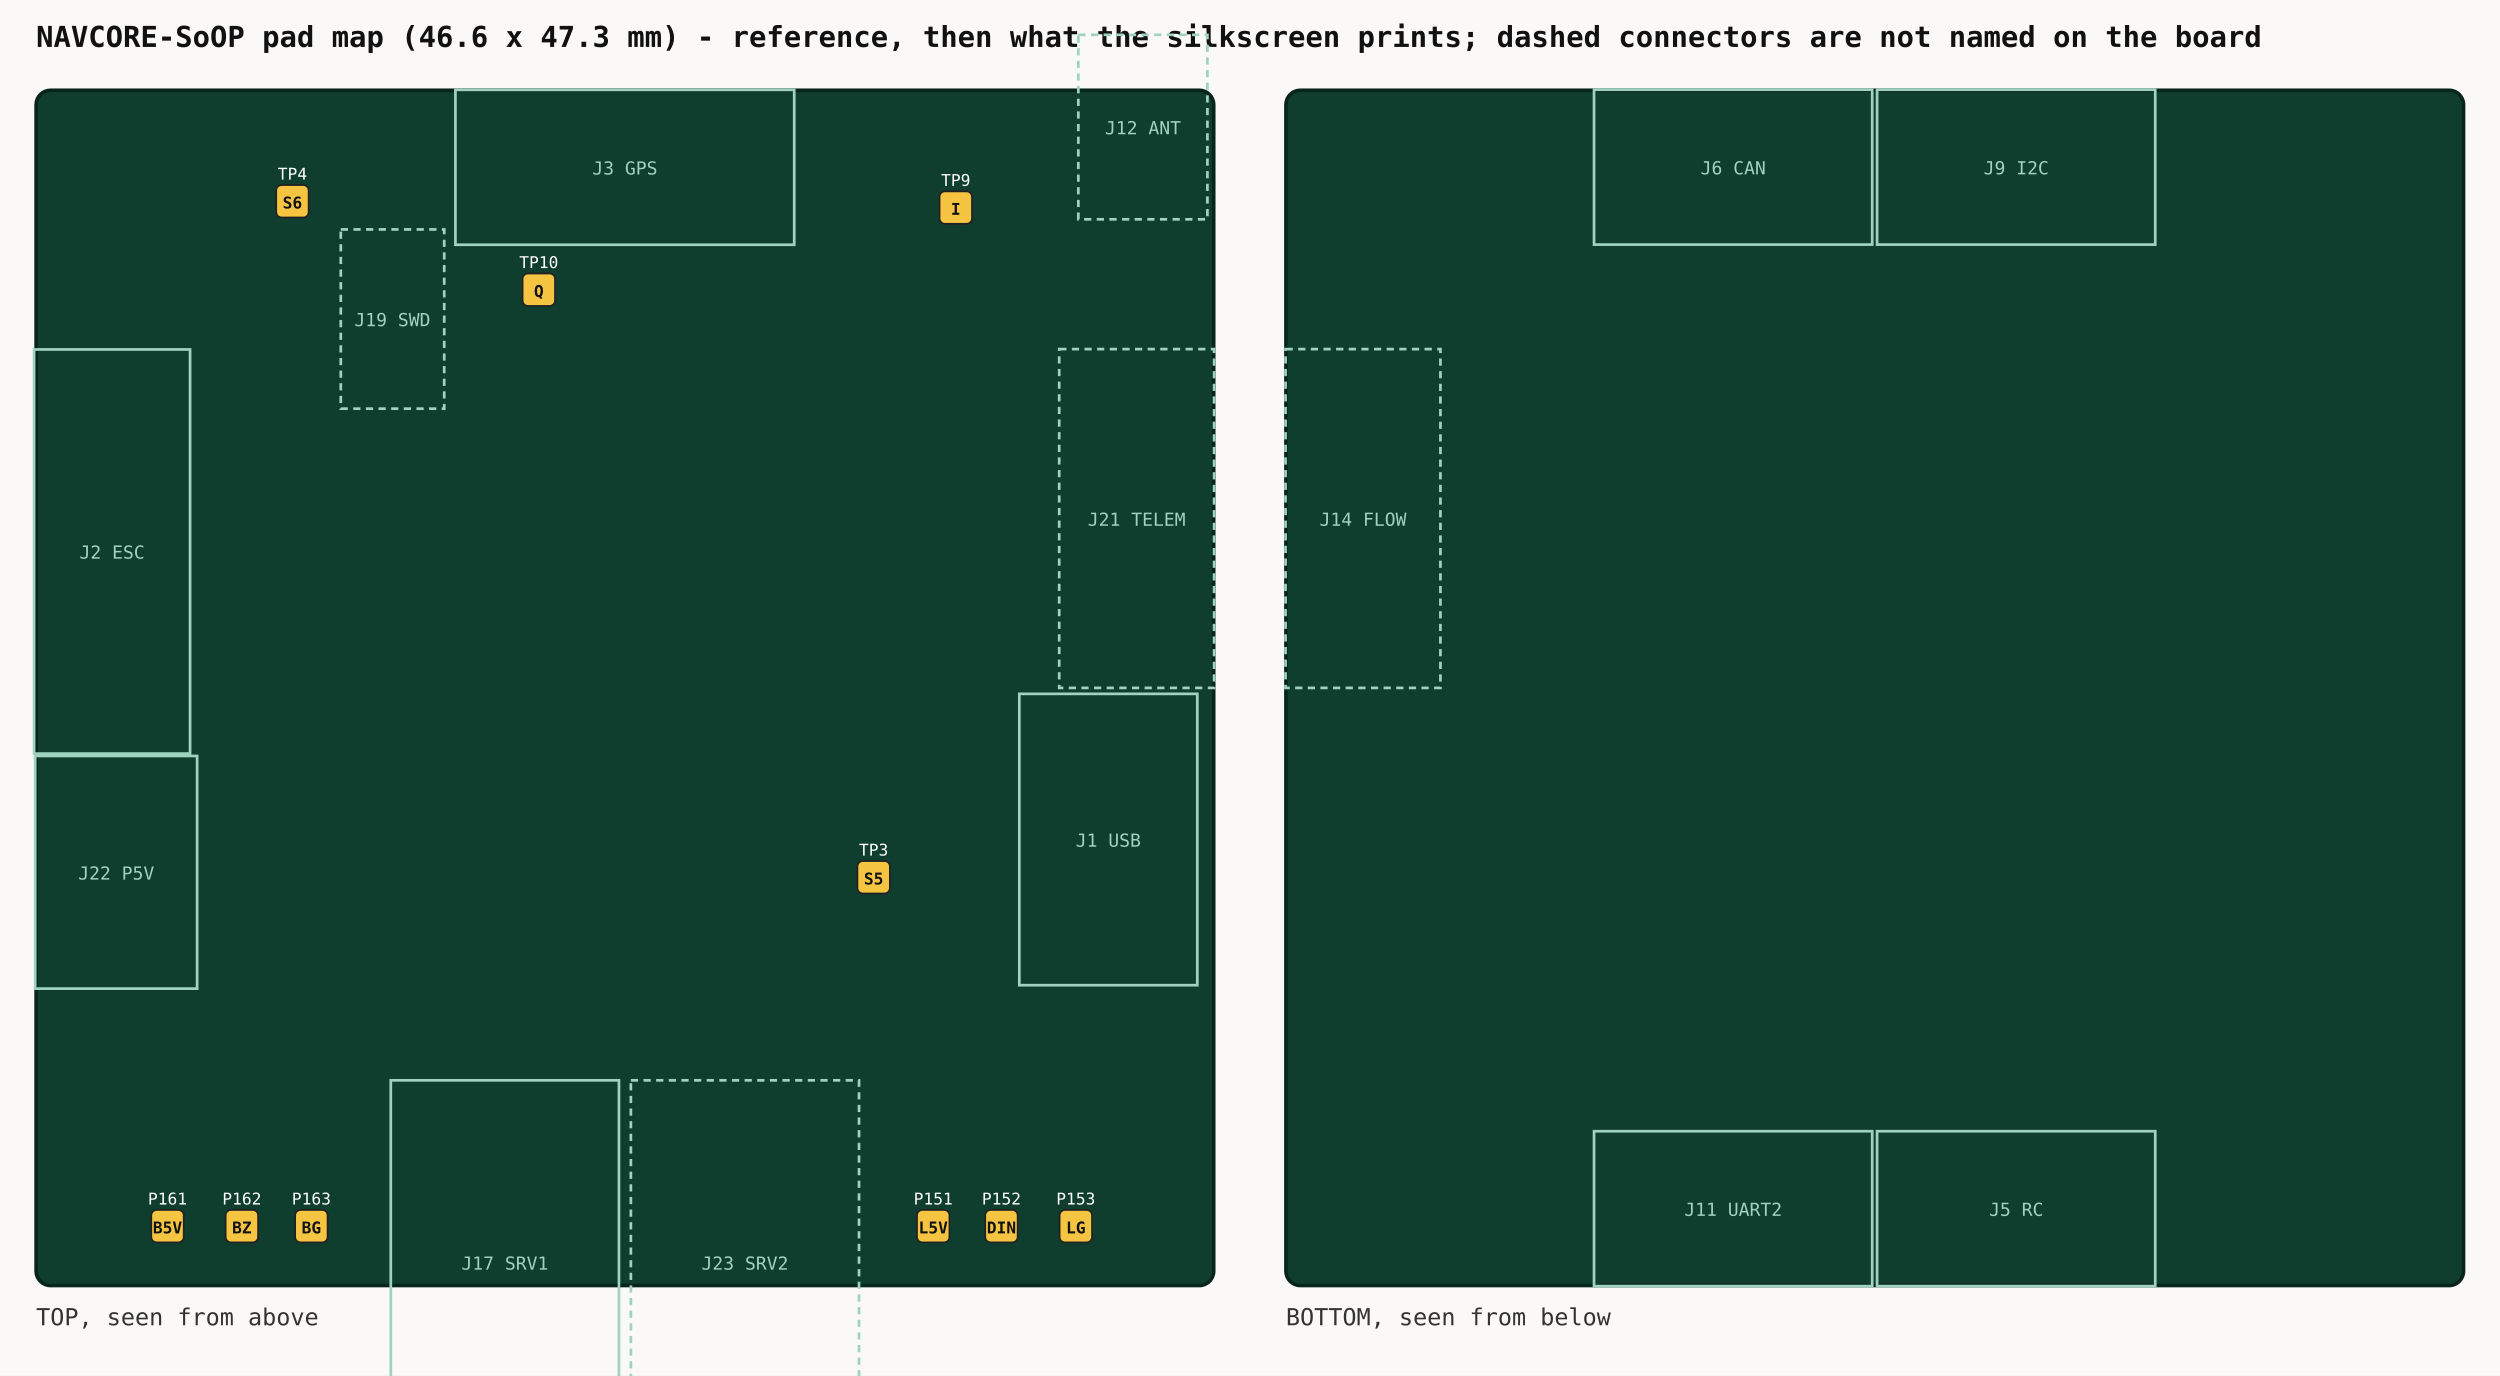
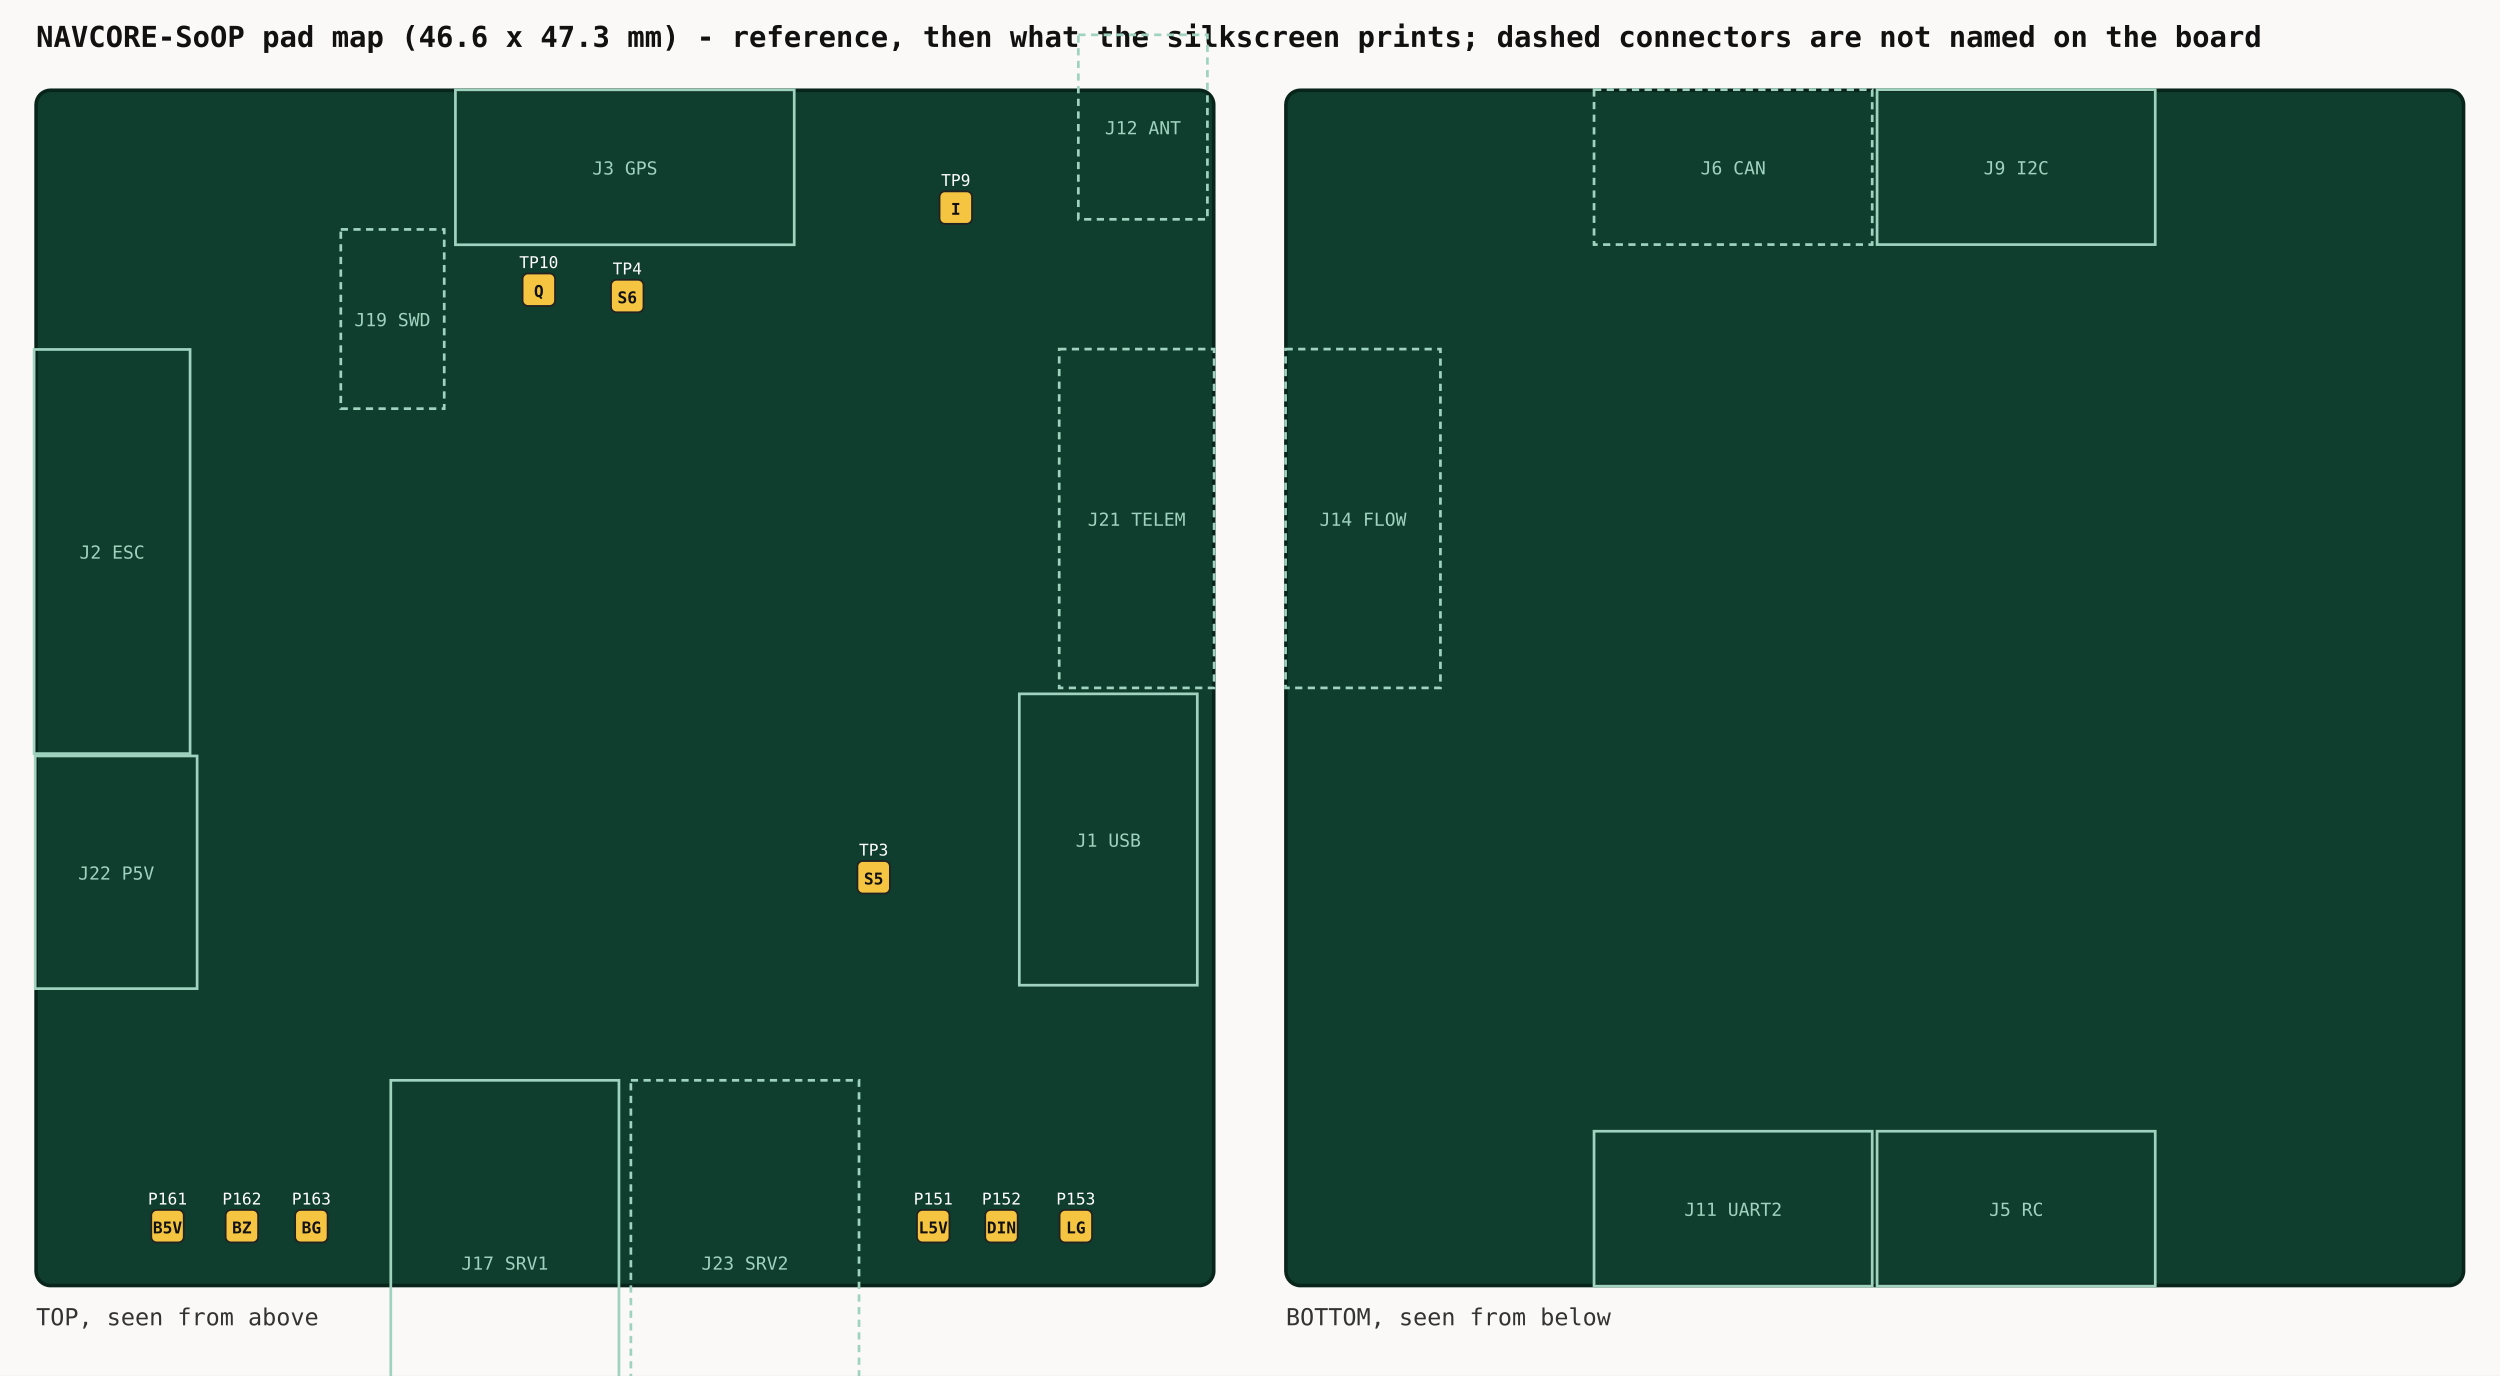
<svg xmlns="http://www.w3.org/2000/svg" width="1385" height="762" viewBox="0 0 1385 762">
  <rect width="100%" height="100%" fill="#faf9f7" />
  <text x="20" y="26" font-family="monospace" font-size="16" font-weight="bold" fill="#111">NAVCORE-SoOP pad map (46.6 x 47.3 mm) - reference, then what the silkscreen prints; dashed connectors are not named on the board</text>
  <rect x="20.0" y="50" width="652.4" height="662.2" rx="8" fill="#0f3d2e" stroke="#08251c" stroke-width="2" />
  <text x="20.0" y="734.2" font-family="monospace" font-size="13" fill="#333">TOP, seen from above</text>
  <rect x="564.7" y="384.4" width="98.6" height="161.4" fill="none" stroke="#9fd3c0" stroke-width="1.5" />
  <text x="614.0" y="469.1" font-family="monospace" font-size="10" text-anchor="middle" fill="#9fd3c0">J1 USB</text>
  <rect x="597.4" y="19.3" width="71.5" height="102.2" fill="none" stroke="#9fd3c0" stroke-width="1.5" stroke-dasharray="4 3" />
  <text x="633.2" y="74.4" font-family="monospace" font-size="10" text-anchor="middle" fill="#9fd3c0">J12 ANT</text>
  <rect x="216.5" y="598.5" width="126.4" height="201.9" fill="none" stroke="#9fd3c0" stroke-width="1.5" />
  <text x="279.7" y="703.4" font-family="monospace" font-size="10" text-anchor="middle" fill="#9fd3c0">J17 SRV1</text>
  <rect x="188.8" y="127.1" width="57.3" height="99.3" fill="none" stroke="#9fd3c0" stroke-width="1.5" stroke-dasharray="4 3" />
  <text x="217.4" y="180.7" font-family="monospace" font-size="10" text-anchor="middle" fill="#9fd3c0">J19 SWD</text>
  <rect x="18.9" y="193.6" width="86.4" height="223.9" fill="none" stroke="#9fd3c0" stroke-width="1.5" />
  <text x="62.1" y="309.5" font-family="monospace" font-size="10" text-anchor="middle" fill="#9fd3c0">J2 ESC</text>
  <rect x="586.8" y="193.4" width="85.8" height="187.7" fill="none" stroke="#9fd3c0" stroke-width="1.5" stroke-dasharray="4 3" />
  <text x="629.7" y="291.3" font-family="monospace" font-size="10" text-anchor="middle" fill="#9fd3c0">J21 TELEM</text>
  <rect x="19.5" y="418.8" width="89.7" height="128.9" fill="none" stroke="#9fd3c0" stroke-width="1.5" />
  <text x="64.4" y="487.3" font-family="monospace" font-size="10" text-anchor="middle" fill="#9fd3c0">J22 P5V</text>
  <rect x="349.5" y="598.5" width="126.4" height="201.9" fill="none" stroke="#9fd3c0" stroke-width="1.5" stroke-dasharray="4 3" />
  <text x="412.7" y="703.4" font-family="monospace" font-size="10" text-anchor="middle" fill="#9fd3c0">J23 SRV2</text>
  <rect x="252.3" y="49.8" width="187.7" height="85.8" fill="none" stroke="#9fd3c0" stroke-width="1.5" />
  <text x="346.2" y="96.7" font-family="monospace" font-size="10" text-anchor="middle" fill="#9fd3c0">J3 GPS</text>
  <rect x="508.0" y="670.3" width="18" height="18" rx="3" fill="#f5c542" stroke="#222" />
  <text x="517.0" y="667.3" font-family="monospace" font-size="9" text-anchor="middle" fill="#fff">P151</text>
  <text x="517.0" y="683.3" font-family="monospace" font-size="9" font-weight="bold" text-anchor="middle" fill="#111">L5V</text>
  <rect x="545.8" y="670.3" width="18" height="18" rx="3" fill="#f5c542" stroke="#222" />
  <text x="554.8" y="667.3" font-family="monospace" font-size="9" text-anchor="middle" fill="#fff">P152</text>
  <text x="554.8" y="683.3" font-family="monospace" font-size="9" font-weight="bold" text-anchor="middle" fill="#111">DIN</text>
  <rect x="587.0" y="670.3" width="18" height="18" rx="3" fill="#f5c542" stroke="#222" />
  <text x="596.0" y="667.3" font-family="monospace" font-size="9" text-anchor="middle" fill="#fff">P153</text>
  <text x="596.0" y="683.3" font-family="monospace" font-size="9" font-weight="bold" text-anchor="middle" fill="#111">LG</text>
  <rect x="83.8" y="670.3" width="18" height="18" rx="3" fill="#f5c542" stroke="#222" />
  <text x="92.8" y="667.3" font-family="monospace" font-size="9" text-anchor="middle" fill="#fff">P161</text>
  <text x="92.8" y="683.3" font-family="monospace" font-size="9" font-weight="bold" text-anchor="middle" fill="#111">B5V</text>
  <rect x="125.0" y="670.3" width="18" height="18" rx="3" fill="#f5c542" stroke="#222" />
  <text x="134.0" y="667.3" font-family="monospace" font-size="9" text-anchor="middle" fill="#fff">P162</text>
  <text x="134.0" y="683.3" font-family="monospace" font-size="9" font-weight="bold" text-anchor="middle" fill="#111">BZ</text>
  <rect x="163.5" y="670.3" width="18" height="18" rx="3" fill="#f5c542" stroke="#222" />
  <text x="172.5" y="667.3" font-family="monospace" font-size="9" text-anchor="middle" fill="#fff">P163</text>
  <text x="172.5" y="683.3" font-family="monospace" font-size="9" font-weight="bold" text-anchor="middle" fill="#111">BG</text>
  <rect x="289.5" y="151.5" width="18" height="18" rx="3" fill="#f5c542" stroke="#222" />
  <text x="298.5" y="148.5" font-family="monospace" font-size="9" text-anchor="middle" fill="#fff">TP10</text>
  <text x="298.5" y="164.5" font-family="monospace" font-size="9" font-weight="bold" text-anchor="middle" fill="#111">Q</text>
  <rect x="475.0" y="477.0" width="18" height="18" rx="3" fill="#f5c542" stroke="#222" />
  <text x="484.0" y="474.0" font-family="monospace" font-size="9" text-anchor="middle" fill="#fff">TP3</text>
  <text x="484.0" y="490.0" font-family="monospace" font-size="9" font-weight="bold" text-anchor="middle" fill="#111">S5</text>
-   <rect x="153.0" y="102.5" width="18" height="18" rx="3" fill="#f5c542" stroke="#222" />
-   <text x="162.0" y="99.5" font-family="monospace" font-size="9" text-anchor="middle" fill="#fff">TP4</text>
-   <text x="162.0" y="115.5" font-family="monospace" font-size="9" font-weight="bold" text-anchor="middle" fill="#111">S6</text>
+   <rect x="338.5" y="155.0" width="18" height="18" rx="3" fill="#f5c542" stroke="#222" />
+   <text x="347.5" y="152.0" font-family="monospace" font-size="9" text-anchor="middle" fill="#fff">TP4</text>
+   <text x="347.5" y="168.0" font-family="monospace" font-size="9" font-weight="bold" text-anchor="middle" fill="#111">S6</text>
  <rect x="520.5" y="106.0" width="18" height="18" rx="3" fill="#f5c542" stroke="#222" />
  <text x="529.5" y="103.0" font-family="monospace" font-size="9" text-anchor="middle" fill="#fff">TP9</text>
  <text x="529.5" y="119.0" font-family="monospace" font-size="9" font-weight="bold" text-anchor="middle" fill="#111">I</text>
  <rect x="712.4" y="50" width="652.4" height="662.2" rx="8" fill="#0f3d2e" stroke="#08251c" stroke-width="2" />
  <text x="712.4" y="734.2" font-family="monospace" font-size="13" fill="#333">BOTTOM, seen from below</text>
  <rect x="883.1" y="626.7" width="154.1" height="85.8" fill="none" stroke="#9fd3c0" stroke-width="1.5" />
  <text x="960.2" y="673.6" font-family="monospace" font-size="10" text-anchor="middle" fill="#9fd3c0">J11 UART2</text>
  <rect x="712.2" y="193.4" width="85.8" height="187.7" fill="none" stroke="#9fd3c0" stroke-width="1.5" stroke-dasharray="4 3" />
  <text x="755.1" y="291.3" font-family="monospace" font-size="10" text-anchor="middle" fill="#9fd3c0">J14 FLOW</text>
  <rect x="1039.9" y="626.7" width="154.1" height="85.8" fill="none" stroke="#9fd3c0" stroke-width="1.5" />
  <text x="1117.0" y="673.6" font-family="monospace" font-size="10" text-anchor="middle" fill="#9fd3c0">J5 RC</text>
-   <rect x="883.1" y="49.7" width="154.1" height="85.8" fill="none" stroke="#9fd3c0" stroke-width="1.5" />
+   <rect x="883.1" y="49.7" width="154.1" height="85.8" fill="none" stroke="#9fd3c0" stroke-width="1.5" stroke-dasharray="4 3" />
  <text x="960.2" y="96.6" font-family="monospace" font-size="10" text-anchor="middle" fill="#9fd3c0">J6 CAN</text>
  <rect x="1039.9" y="49.7" width="154.1" height="85.8" fill="none" stroke="#9fd3c0" stroke-width="1.5" />
  <text x="1117.0" y="96.6" font-family="monospace" font-size="10" text-anchor="middle" fill="#9fd3c0">J9 I2C</text>
</svg>
